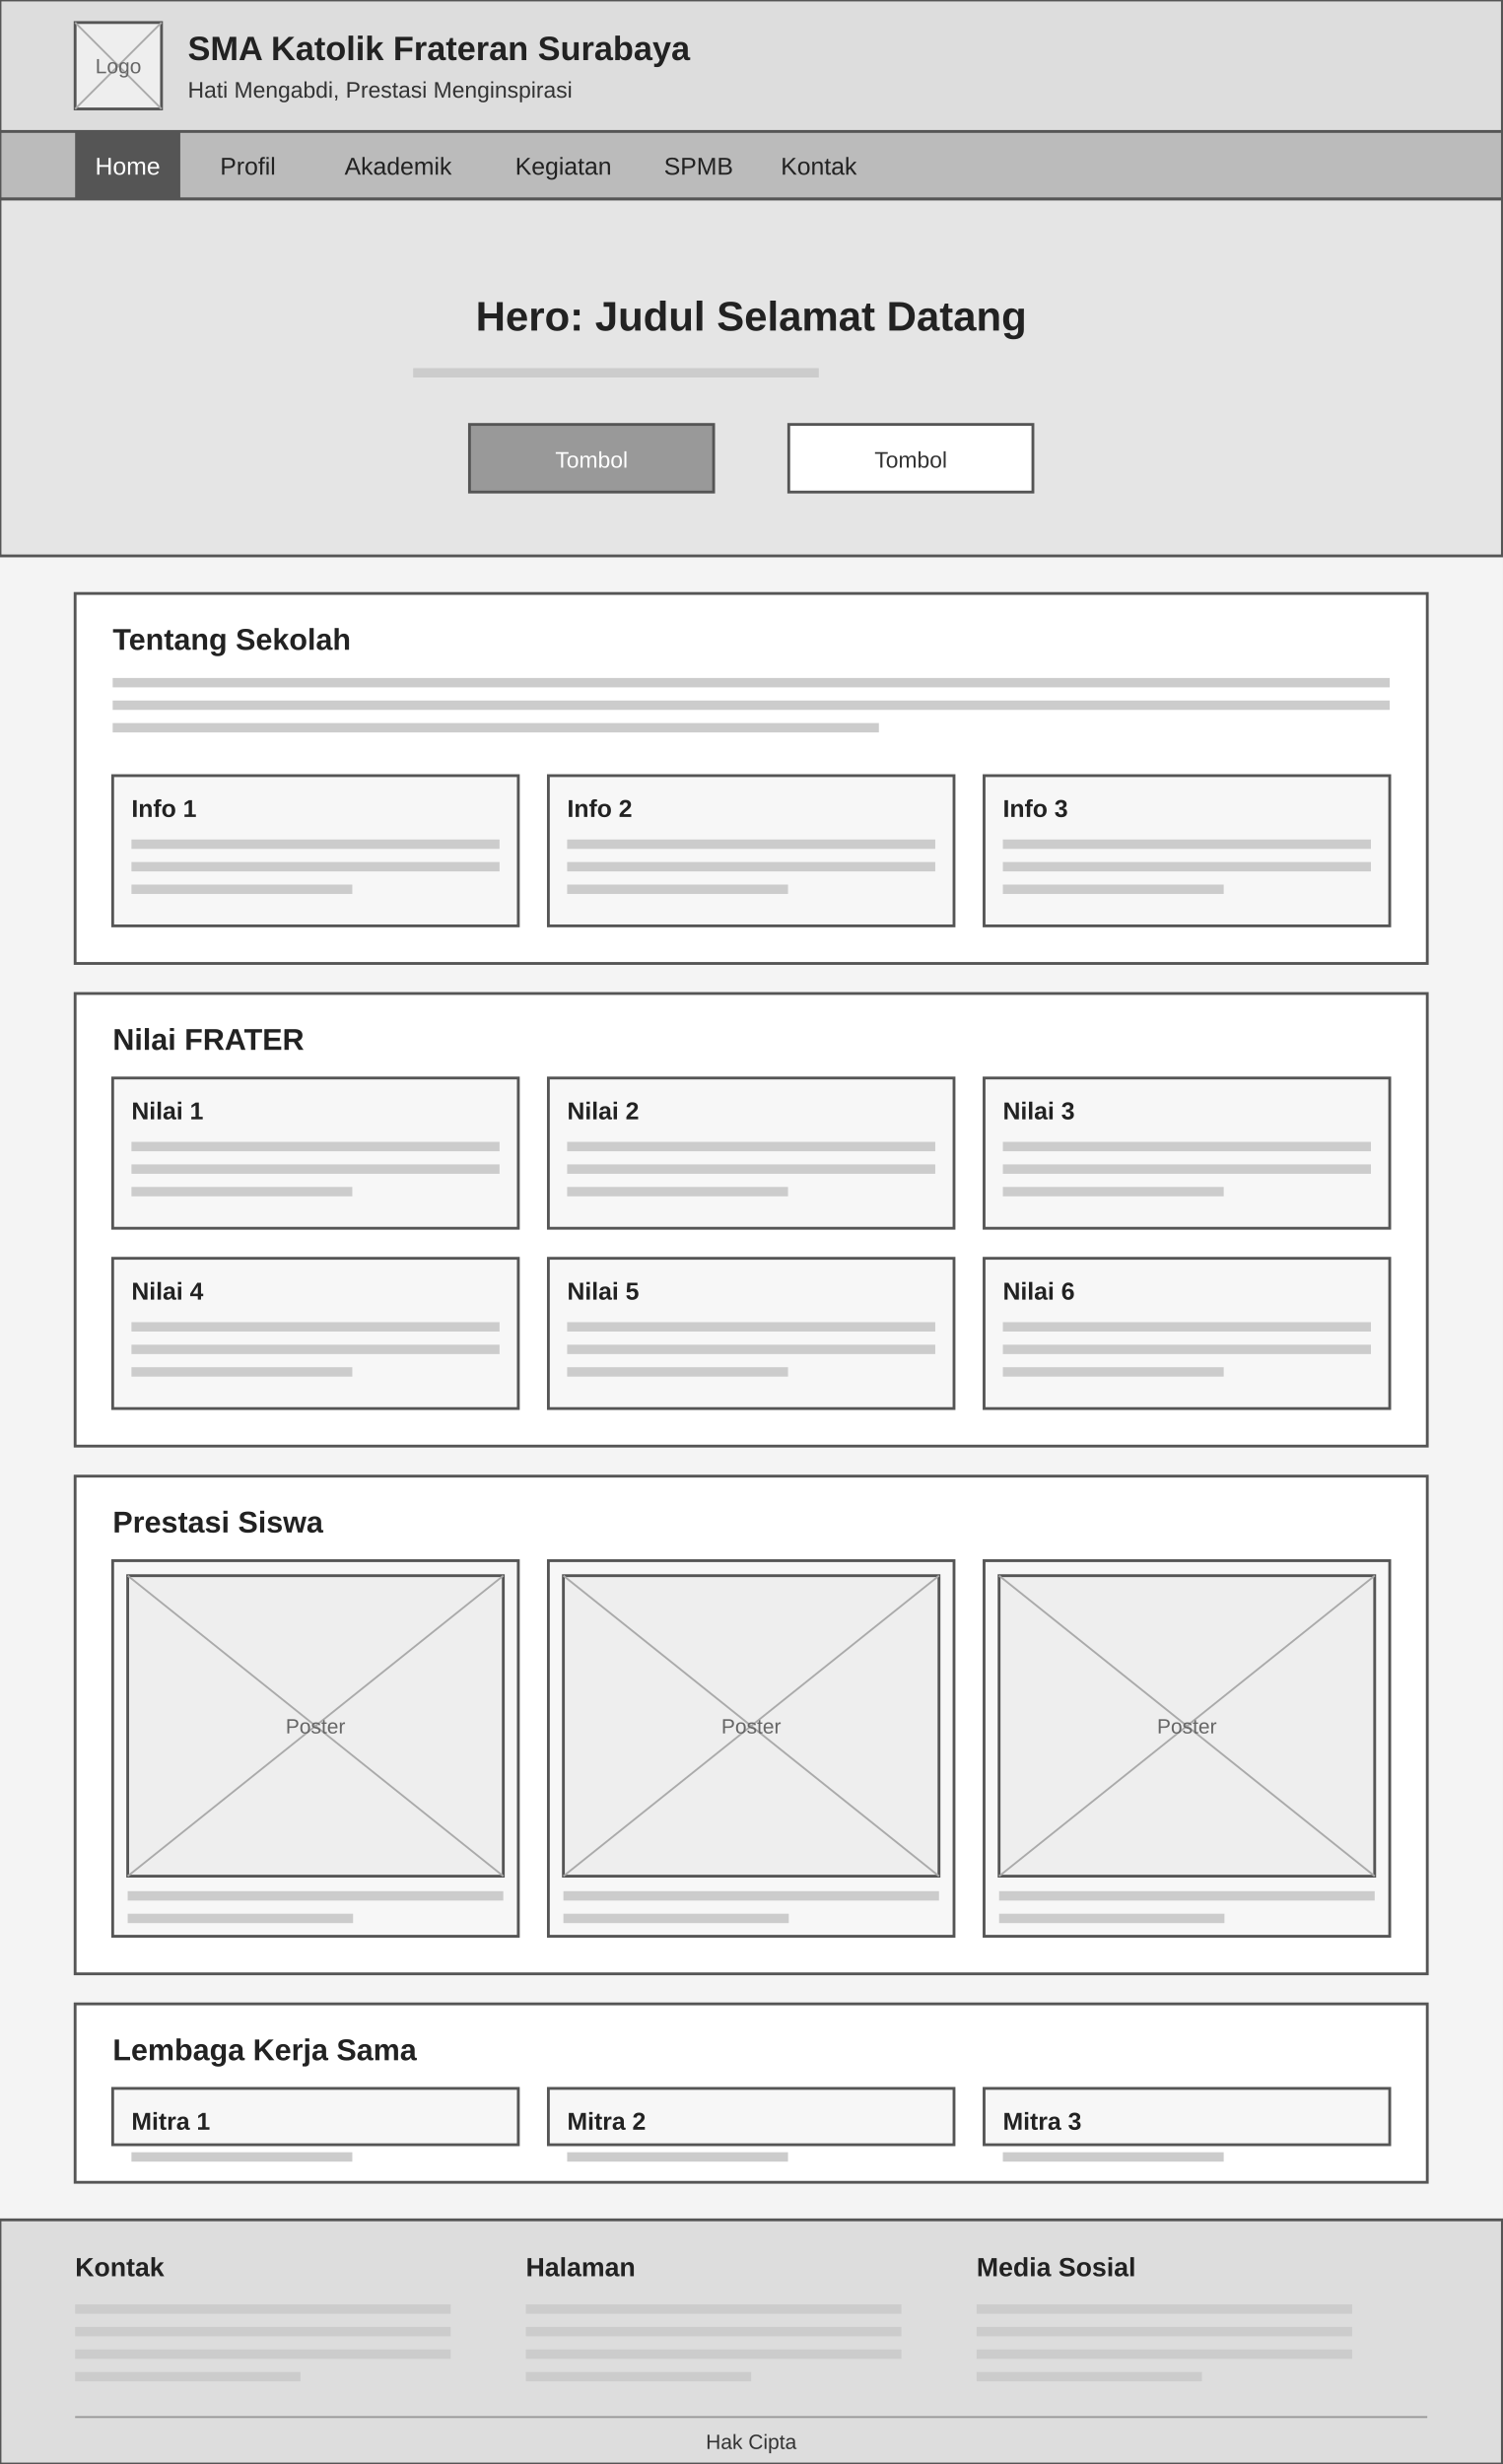
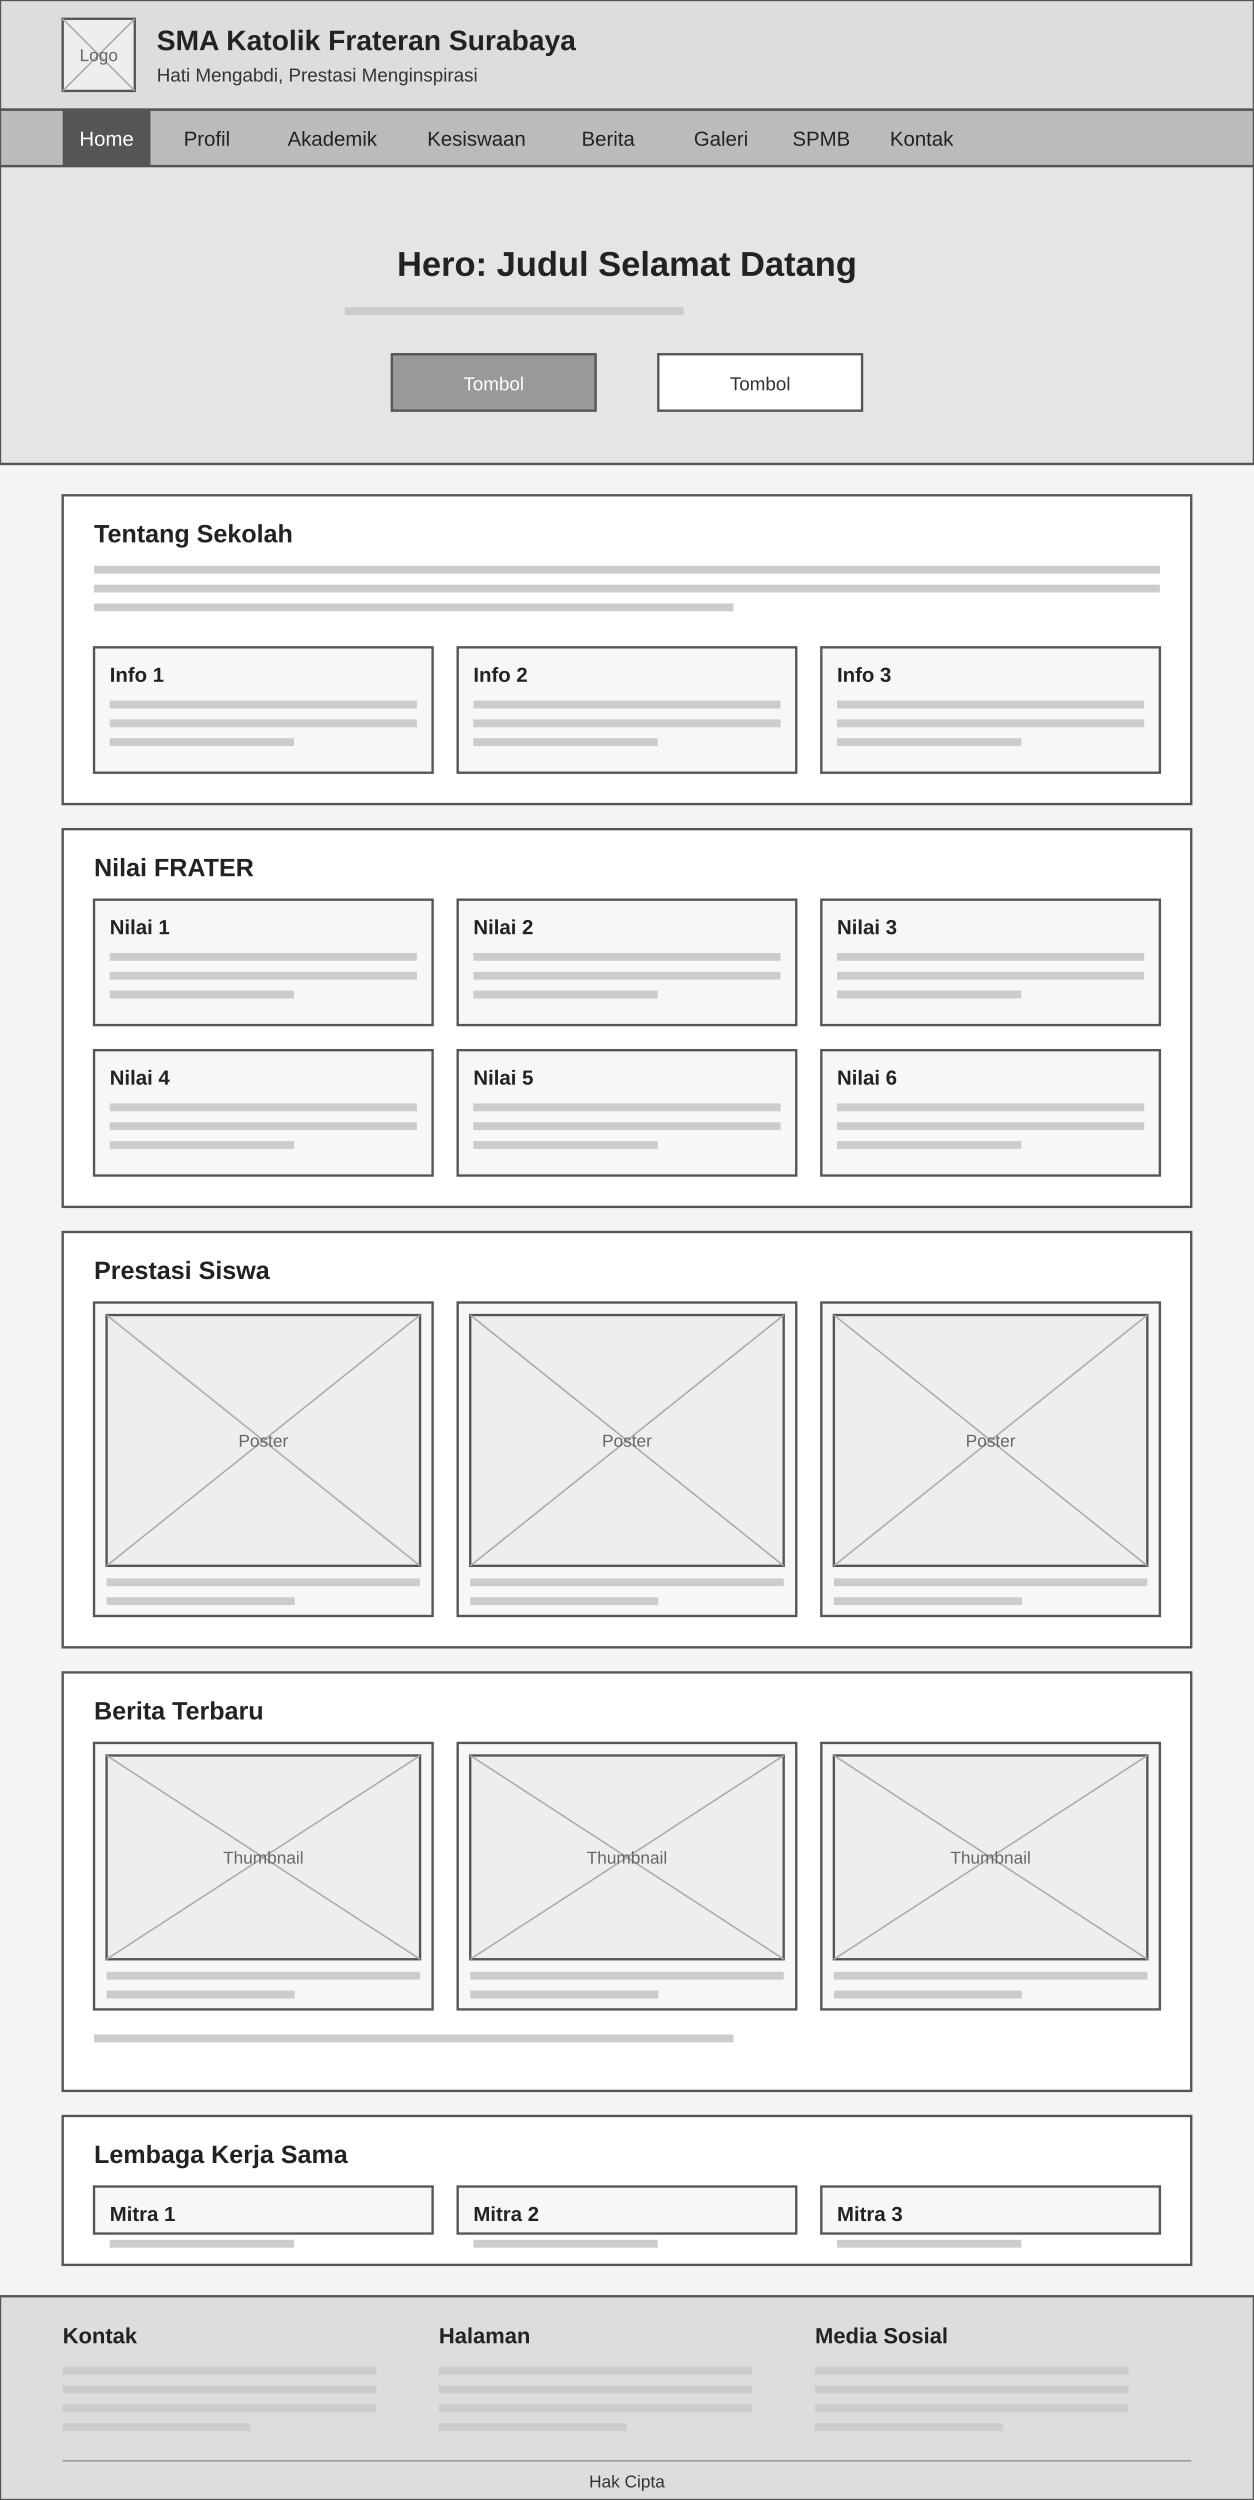
- <svg xmlns="http://www.w3.org/2000/svg" width="800" height="1312" viewBox="0 0 800 1312">
-   <rect width="800" height="1312" fill="#f4f4f4" />
+ <svg xmlns="http://www.w3.org/2000/svg" width="800" height="1595" viewBox="0 0 800 1595">
+   <rect width="800" height="1595" fill="#f4f4f4" />
  <rect x="0" y="0" width="800" height="70" fill="#ddd" stroke="#555" stroke-width="1.5" />
  <rect x="40" y="12" width="46" height="46" fill="#eee" stroke="#555" stroke-width="1.5" />
  <line x1="40" y1="12" x2="86" y2="58" stroke="#aaa" />
  <line x1="86" y1="12" x2="40" y2="58" stroke="#aaa" />
  <text x="63" y="39" font-family="Arial" font-size="11" fill="#666" text-anchor="middle">Logo</text>
  <text x="100" y="32" font-family="Arial" font-size="18" fill="#222" text-anchor="start" font-weight="bold">SMA Katolik Frateran Surabaya</text>
  <text x="100" y="52" font-family="Arial" font-size="12" fill="#333" text-anchor="start">Hati Mengabdi, Prestasi Menginspirasi</text>
  <rect x="0" y="70" width="800" height="36" fill="#bbb" stroke="#555" stroke-width="1.5" />
  <rect x="40" y="70" width="56" height="36" fill="#555" />
  <text x="68" y="93" font-family="Arial" font-size="13" fill="#fff" text-anchor="middle">Home</text>
  <text x="132" y="93" font-family="Arial" font-size="13" fill="#222" text-anchor="middle">Profil</text>
  <text x="212" y="93" font-family="Arial" font-size="13" fill="#222" text-anchor="middle">Akademik</text>
-   <text x="300" y="93" font-family="Arial" font-size="13" fill="#222" text-anchor="middle">Kegiatan</text>
-   <text x="372" y="93" font-family="Arial" font-size="13" fill="#222" text-anchor="middle">SPMB</text>
-   <text x="436" y="93" font-family="Arial" font-size="13" fill="#222" text-anchor="middle">Kontak</text>
+   <text x="304" y="93" font-family="Arial" font-size="13" fill="#222" text-anchor="middle">Kesiswaan</text>
+   <text x="388" y="93" font-family="Arial" font-size="13" fill="#222" text-anchor="middle">Berita</text>
+   <text x="460" y="93" font-family="Arial" font-size="13" fill="#222" text-anchor="middle">Galeri</text>
+   <text x="524" y="93" font-family="Arial" font-size="13" fill="#222" text-anchor="middle">SPMB</text>
+   <text x="588" y="93" font-family="Arial" font-size="13" fill="#222" text-anchor="middle">Kontak</text>
  <rect x="0" y="106" width="800" height="190" fill="#e5e5e5" stroke="#555" stroke-width="1.5" />
  <text x="400" y="176" font-family="Arial" font-size="22" fill="#222" text-anchor="middle" font-weight="bold">Hero: Judul Selamat Datang</text>
  <rect x="220" y="196" width="216" height="5" fill="#ccc" />
  <rect x="250" y="226" width="130" height="36" fill="#999" stroke="#555" stroke-width="1.5" />
  <rect x="420" y="226" width="130" height="36" fill="#fff" stroke="#555" stroke-width="1.5" />
  <text x="315" y="249" font-family="Arial" font-size="12" fill="#fff" text-anchor="middle">Tombol</text>
  <text x="485" y="249" font-family="Arial" font-size="12" fill="#333" text-anchor="middle">Tombol</text>
  <rect x="40" y="316" width="720" height="197" fill="#fff" stroke="#555" stroke-width="1.5" />
  <text x="60" y="346" font-family="Arial" font-size="16" fill="#222" text-anchor="start" font-weight="bold">Tentang Sekolah</text>
  <rect x="60" y="361" width="680" height="5" fill="#ccc" />
  <rect x="60" y="373" width="680" height="5" fill="#ccc" />
  <rect x="60" y="385" width="408" height="5" fill="#ccc" />
  <rect x="60" y="413" width="216" height="80" fill="#f7f7f7" stroke="#555" stroke-width="1.5" />
  <text x="70" y="435" font-family="Arial" font-size="13" fill="#222" text-anchor="start" font-weight="bold">Info 1</text>
  <rect x="70" y="447" width="196" height="5" fill="#ccc" />
  <rect x="70" y="459" width="196" height="5" fill="#ccc" />
  <rect x="70" y="471" width="117.6" height="5" fill="#ccc" />
  <rect x="292" y="413" width="216" height="80" fill="#f7f7f7" stroke="#555" stroke-width="1.5" />
  <text x="302" y="435" font-family="Arial" font-size="13" fill="#222" text-anchor="start" font-weight="bold">Info 2</text>
  <rect x="302" y="447" width="196" height="5" fill="#ccc" />
  <rect x="302" y="459" width="196" height="5" fill="#ccc" />
  <rect x="302" y="471" width="117.6" height="5" fill="#ccc" />
  <rect x="524" y="413" width="216" height="80" fill="#f7f7f7" stroke="#555" stroke-width="1.5" />
  <text x="534" y="435" font-family="Arial" font-size="13" fill="#222" text-anchor="start" font-weight="bold">Info 3</text>
  <rect x="534" y="447" width="196" height="5" fill="#ccc" />
  <rect x="534" y="459" width="196" height="5" fill="#ccc" />
  <rect x="534" y="471" width="117.6" height="5" fill="#ccc" />
  <rect x="40" y="529" width="720" height="241" fill="#fff" stroke="#555" stroke-width="1.5" />
  <text x="60" y="559" font-family="Arial" font-size="16" fill="#222" text-anchor="start" font-weight="bold">Nilai FRATER</text>
  <rect x="60" y="574" width="216" height="80" fill="#f7f7f7" stroke="#555" stroke-width="1.5" />
  <text x="70" y="596" font-family="Arial" font-size="13" fill="#222" text-anchor="start" font-weight="bold">Nilai 1</text>
  <rect x="70" y="608" width="196" height="5" fill="#ccc" />
  <rect x="70" y="620" width="196" height="5" fill="#ccc" />
  <rect x="70" y="632" width="117.6" height="5" fill="#ccc" />
  <rect x="292" y="574" width="216" height="80" fill="#f7f7f7" stroke="#555" stroke-width="1.5" />
  <text x="302" y="596" font-family="Arial" font-size="13" fill="#222" text-anchor="start" font-weight="bold">Nilai 2</text>
  <rect x="302" y="608" width="196" height="5" fill="#ccc" />
  <rect x="302" y="620" width="196" height="5" fill="#ccc" />
  <rect x="302" y="632" width="117.6" height="5" fill="#ccc" />
  <rect x="524" y="574" width="216" height="80" fill="#f7f7f7" stroke="#555" stroke-width="1.5" />
  <text x="534" y="596" font-family="Arial" font-size="13" fill="#222" text-anchor="start" font-weight="bold">Nilai 3</text>
  <rect x="534" y="608" width="196" height="5" fill="#ccc" />
  <rect x="534" y="620" width="196" height="5" fill="#ccc" />
  <rect x="534" y="632" width="117.6" height="5" fill="#ccc" />
  <rect x="60" y="670" width="216" height="80" fill="#f7f7f7" stroke="#555" stroke-width="1.5" />
  <text x="70" y="692" font-family="Arial" font-size="13" fill="#222" text-anchor="start" font-weight="bold">Nilai 4</text>
  <rect x="70" y="704" width="196" height="5" fill="#ccc" />
  <rect x="70" y="716" width="196" height="5" fill="#ccc" />
  <rect x="70" y="728" width="117.6" height="5" fill="#ccc" />
  <rect x="292" y="670" width="216" height="80" fill="#f7f7f7" stroke="#555" stroke-width="1.5" />
  <text x="302" y="692" font-family="Arial" font-size="13" fill="#222" text-anchor="start" font-weight="bold">Nilai 5</text>
  <rect x="302" y="704" width="196" height="5" fill="#ccc" />
  <rect x="302" y="716" width="196" height="5" fill="#ccc" />
  <rect x="302" y="728" width="117.6" height="5" fill="#ccc" />
  <rect x="524" y="670" width="216" height="80" fill="#f7f7f7" stroke="#555" stroke-width="1.5" />
  <text x="534" y="692" font-family="Arial" font-size="13" fill="#222" text-anchor="start" font-weight="bold">Nilai 6</text>
  <rect x="534" y="704" width="196" height="5" fill="#ccc" />
  <rect x="534" y="716" width="196" height="5" fill="#ccc" />
  <rect x="534" y="728" width="117.6" height="5" fill="#ccc" />
  <rect x="40" y="786" width="720" height="265" fill="#fff" stroke="#555" stroke-width="1.5" />
  <text x="60" y="816" font-family="Arial" font-size="16" fill="#222" text-anchor="start" font-weight="bold">Prestasi Siswa</text>
  <rect x="60" y="831" width="216" height="200" fill="#f7f7f7" stroke="#555" stroke-width="1.5" />
  <rect x="68" y="839" width="200" height="160" fill="#eee" stroke="#555" stroke-width="1.5" />
  <line x1="68" y1="839" x2="268" y2="999" stroke="#aaa" />
  <line x1="268" y1="839" x2="68" y2="999" stroke="#aaa" />
  <text x="168" y="923" font-family="Arial" font-size="11" fill="#666" text-anchor="middle">Poster</text>
  <rect x="68" y="1007" width="200" height="5" fill="#ccc" />
  <rect x="68" y="1019" width="120" height="5" fill="#ccc" />
  <rect x="292" y="831" width="216" height="200" fill="#f7f7f7" stroke="#555" stroke-width="1.5" />
  <rect x="300" y="839" width="200" height="160" fill="#eee" stroke="#555" stroke-width="1.5" />
  <line x1="300" y1="839" x2="500" y2="999" stroke="#aaa" />
  <line x1="500" y1="839" x2="300" y2="999" stroke="#aaa" />
  <text x="400" y="923" font-family="Arial" font-size="11" fill="#666" text-anchor="middle">Poster</text>
  <rect x="300" y="1007" width="200" height="5" fill="#ccc" />
  <rect x="300" y="1019" width="120" height="5" fill="#ccc" />
  <rect x="524" y="831" width="216" height="200" fill="#f7f7f7" stroke="#555" stroke-width="1.5" />
  <rect x="532" y="839" width="200" height="160" fill="#eee" stroke="#555" stroke-width="1.5" />
  <line x1="532" y1="839" x2="732" y2="999" stroke="#aaa" />
  <line x1="732" y1="839" x2="532" y2="999" stroke="#aaa" />
  <text x="632" y="923" font-family="Arial" font-size="11" fill="#666" text-anchor="middle">Poster</text>
  <rect x="532" y="1007" width="200" height="5" fill="#ccc" />
  <rect x="532" y="1019" width="120" height="5" fill="#ccc" />
-   <rect x="40" y="1067" width="720" height="95" fill="#fff" stroke="#555" stroke-width="1.5" />
-   <text x="60" y="1097" font-family="Arial" font-size="16" fill="#222" text-anchor="start" font-weight="bold">Lembaga Kerja Sama</text>
-   <rect x="60" y="1112" width="216" height="30" fill="#f7f7f7" stroke="#555" stroke-width="1.5" />
-   <text x="70" y="1134" font-family="Arial" font-size="13" fill="#222" text-anchor="start" font-weight="bold">Mitra 1</text>
-   <rect x="70" y="1146" width="117.6" height="5" fill="#ccc" />
-   <rect x="292" y="1112" width="216" height="30" fill="#f7f7f7" stroke="#555" stroke-width="1.5" />
-   <text x="302" y="1134" font-family="Arial" font-size="13" fill="#222" text-anchor="start" font-weight="bold">Mitra 2</text>
-   <rect x="302" y="1146" width="117.6" height="5" fill="#ccc" />
-   <rect x="524" y="1112" width="216" height="30" fill="#f7f7f7" stroke="#555" stroke-width="1.5" />
-   <text x="534" y="1134" font-family="Arial" font-size="13" fill="#222" text-anchor="start" font-weight="bold">Mitra 3</text>
-   <rect x="534" y="1146" width="117.6" height="5" fill="#ccc" />
-   <rect x="0" y="1182" width="800" height="130" fill="#ddd" stroke="#555" stroke-width="1.5" />
-   <text x="40" y="1212" font-family="Arial" font-size="14" fill="#222" text-anchor="start" font-weight="bold">Kontak</text>
-   <rect x="40" y="1227" width="200" height="5" fill="#ccc" />
-   <rect x="40" y="1239" width="200" height="5" fill="#ccc" />
-   <rect x="40" y="1251" width="200" height="5" fill="#ccc" />
-   <rect x="40" y="1263" width="120" height="5" fill="#ccc" />
-   <text x="280" y="1212" font-family="Arial" font-size="14" fill="#222" text-anchor="start" font-weight="bold">Halaman</text>
-   <rect x="280" y="1227" width="200" height="5" fill="#ccc" />
-   <rect x="280" y="1239" width="200" height="5" fill="#ccc" />
-   <rect x="280" y="1251" width="200" height="5" fill="#ccc" />
-   <rect x="280" y="1263" width="120" height="5" fill="#ccc" />
-   <text x="520" y="1212" font-family="Arial" font-size="14" fill="#222" text-anchor="start" font-weight="bold">Media Sosial</text>
-   <rect x="520" y="1227" width="200" height="5" fill="#ccc" />
-   <rect x="520" y="1239" width="200" height="5" fill="#ccc" />
-   <rect x="520" y="1251" width="200" height="5" fill="#ccc" />
-   <rect x="520" y="1263" width="120" height="5" fill="#ccc" />
-   <line x1="40" y1="1287" x2="760" y2="1287" stroke="#999" />
-   <text x="400" y="1304" font-family="Arial" font-size="11" fill="#333" text-anchor="middle">Hak Cipta</text>
+   <rect x="40" y="1067" width="720" height="267" fill="#fff" stroke="#555" stroke-width="1.5" />
+   <text x="60" y="1097" font-family="Arial" font-size="16" fill="#222" text-anchor="start" font-weight="bold">Berita Terbaru</text>
+   <rect x="60" y="1112" width="216" height="170" fill="#f7f7f7" stroke="#555" stroke-width="1.5" />
+   <rect x="68" y="1120" width="200" height="130" fill="#eee" stroke="#555" stroke-width="1.5" />
+   <line x1="68" y1="1120" x2="268" y2="1250" stroke="#aaa" />
+   <line x1="268" y1="1120" x2="68" y2="1250" stroke="#aaa" />
+   <text x="168" y="1189" font-family="Arial" font-size="11" fill="#666" text-anchor="middle">Thumbnail</text>
+   <rect x="68" y="1258" width="200" height="5" fill="#ccc" />
+   <rect x="68" y="1270" width="120" height="5" fill="#ccc" />
+   <rect x="292" y="1112" width="216" height="170" fill="#f7f7f7" stroke="#555" stroke-width="1.5" />
+   <rect x="300" y="1120" width="200" height="130" fill="#eee" stroke="#555" stroke-width="1.5" />
+   <line x1="300" y1="1120" x2="500" y2="1250" stroke="#aaa" />
+   <line x1="500" y1="1120" x2="300" y2="1250" stroke="#aaa" />
+   <text x="400" y="1189" font-family="Arial" font-size="11" fill="#666" text-anchor="middle">Thumbnail</text>
+   <rect x="300" y="1258" width="200" height="5" fill="#ccc" />
+   <rect x="300" y="1270" width="120" height="5" fill="#ccc" />
+   <rect x="524" y="1112" width="216" height="170" fill="#f7f7f7" stroke="#555" stroke-width="1.5" />
+   <rect x="532" y="1120" width="200" height="130" fill="#eee" stroke="#555" stroke-width="1.5" />
+   <line x1="532" y1="1120" x2="732" y2="1250" stroke="#aaa" />
+   <line x1="732" y1="1120" x2="532" y2="1250" stroke="#aaa" />
+   <text x="632" y="1189" font-family="Arial" font-size="11" fill="#666" text-anchor="middle">Thumbnail</text>
+   <rect x="532" y="1258" width="200" height="5" fill="#ccc" />
+   <rect x="532" y="1270" width="120" height="5" fill="#ccc" />
+   <rect x="60" y="1298" width="408" height="5" fill="#ccc" />
+   <rect x="40" y="1350" width="720" height="95" fill="#fff" stroke="#555" stroke-width="1.5" />
+   <text x="60" y="1380" font-family="Arial" font-size="16" fill="#222" text-anchor="start" font-weight="bold">Lembaga Kerja Sama</text>
+   <rect x="60" y="1395" width="216" height="30" fill="#f7f7f7" stroke="#555" stroke-width="1.5" />
+   <text x="70" y="1417" font-family="Arial" font-size="13" fill="#222" text-anchor="start" font-weight="bold">Mitra 1</text>
+   <rect x="70" y="1429" width="117.6" height="5" fill="#ccc" />
+   <rect x="292" y="1395" width="216" height="30" fill="#f7f7f7" stroke="#555" stroke-width="1.5" />
+   <text x="302" y="1417" font-family="Arial" font-size="13" fill="#222" text-anchor="start" font-weight="bold">Mitra 2</text>
+   <rect x="302" y="1429" width="117.6" height="5" fill="#ccc" />
+   <rect x="524" y="1395" width="216" height="30" fill="#f7f7f7" stroke="#555" stroke-width="1.5" />
+   <text x="534" y="1417" font-family="Arial" font-size="13" fill="#222" text-anchor="start" font-weight="bold">Mitra 3</text>
+   <rect x="534" y="1429" width="117.6" height="5" fill="#ccc" />
+   <rect x="0" y="1465" width="800" height="130" fill="#ddd" stroke="#555" stroke-width="1.5" />
+   <text x="40" y="1495" font-family="Arial" font-size="14" fill="#222" text-anchor="start" font-weight="bold">Kontak</text>
+   <rect x="40" y="1510" width="200" height="5" fill="#ccc" />
+   <rect x="40" y="1522" width="200" height="5" fill="#ccc" />
+   <rect x="40" y="1534" width="200" height="5" fill="#ccc" />
+   <rect x="40" y="1546" width="120" height="5" fill="#ccc" />
+   <text x="280" y="1495" font-family="Arial" font-size="14" fill="#222" text-anchor="start" font-weight="bold">Halaman</text>
+   <rect x="280" y="1510" width="200" height="5" fill="#ccc" />
+   <rect x="280" y="1522" width="200" height="5" fill="#ccc" />
+   <rect x="280" y="1534" width="200" height="5" fill="#ccc" />
+   <rect x="280" y="1546" width="120" height="5" fill="#ccc" />
+   <text x="520" y="1495" font-family="Arial" font-size="14" fill="#222" text-anchor="start" font-weight="bold">Media Sosial</text>
+   <rect x="520" y="1510" width="200" height="5" fill="#ccc" />
+   <rect x="520" y="1522" width="200" height="5" fill="#ccc" />
+   <rect x="520" y="1534" width="200" height="5" fill="#ccc" />
+   <rect x="520" y="1546" width="120" height="5" fill="#ccc" />
+   <line x1="40" y1="1570" x2="760" y2="1570" stroke="#999" />
+   <text x="400" y="1587" font-family="Arial" font-size="11" fill="#333" text-anchor="middle">Hak Cipta</text>
</svg>
